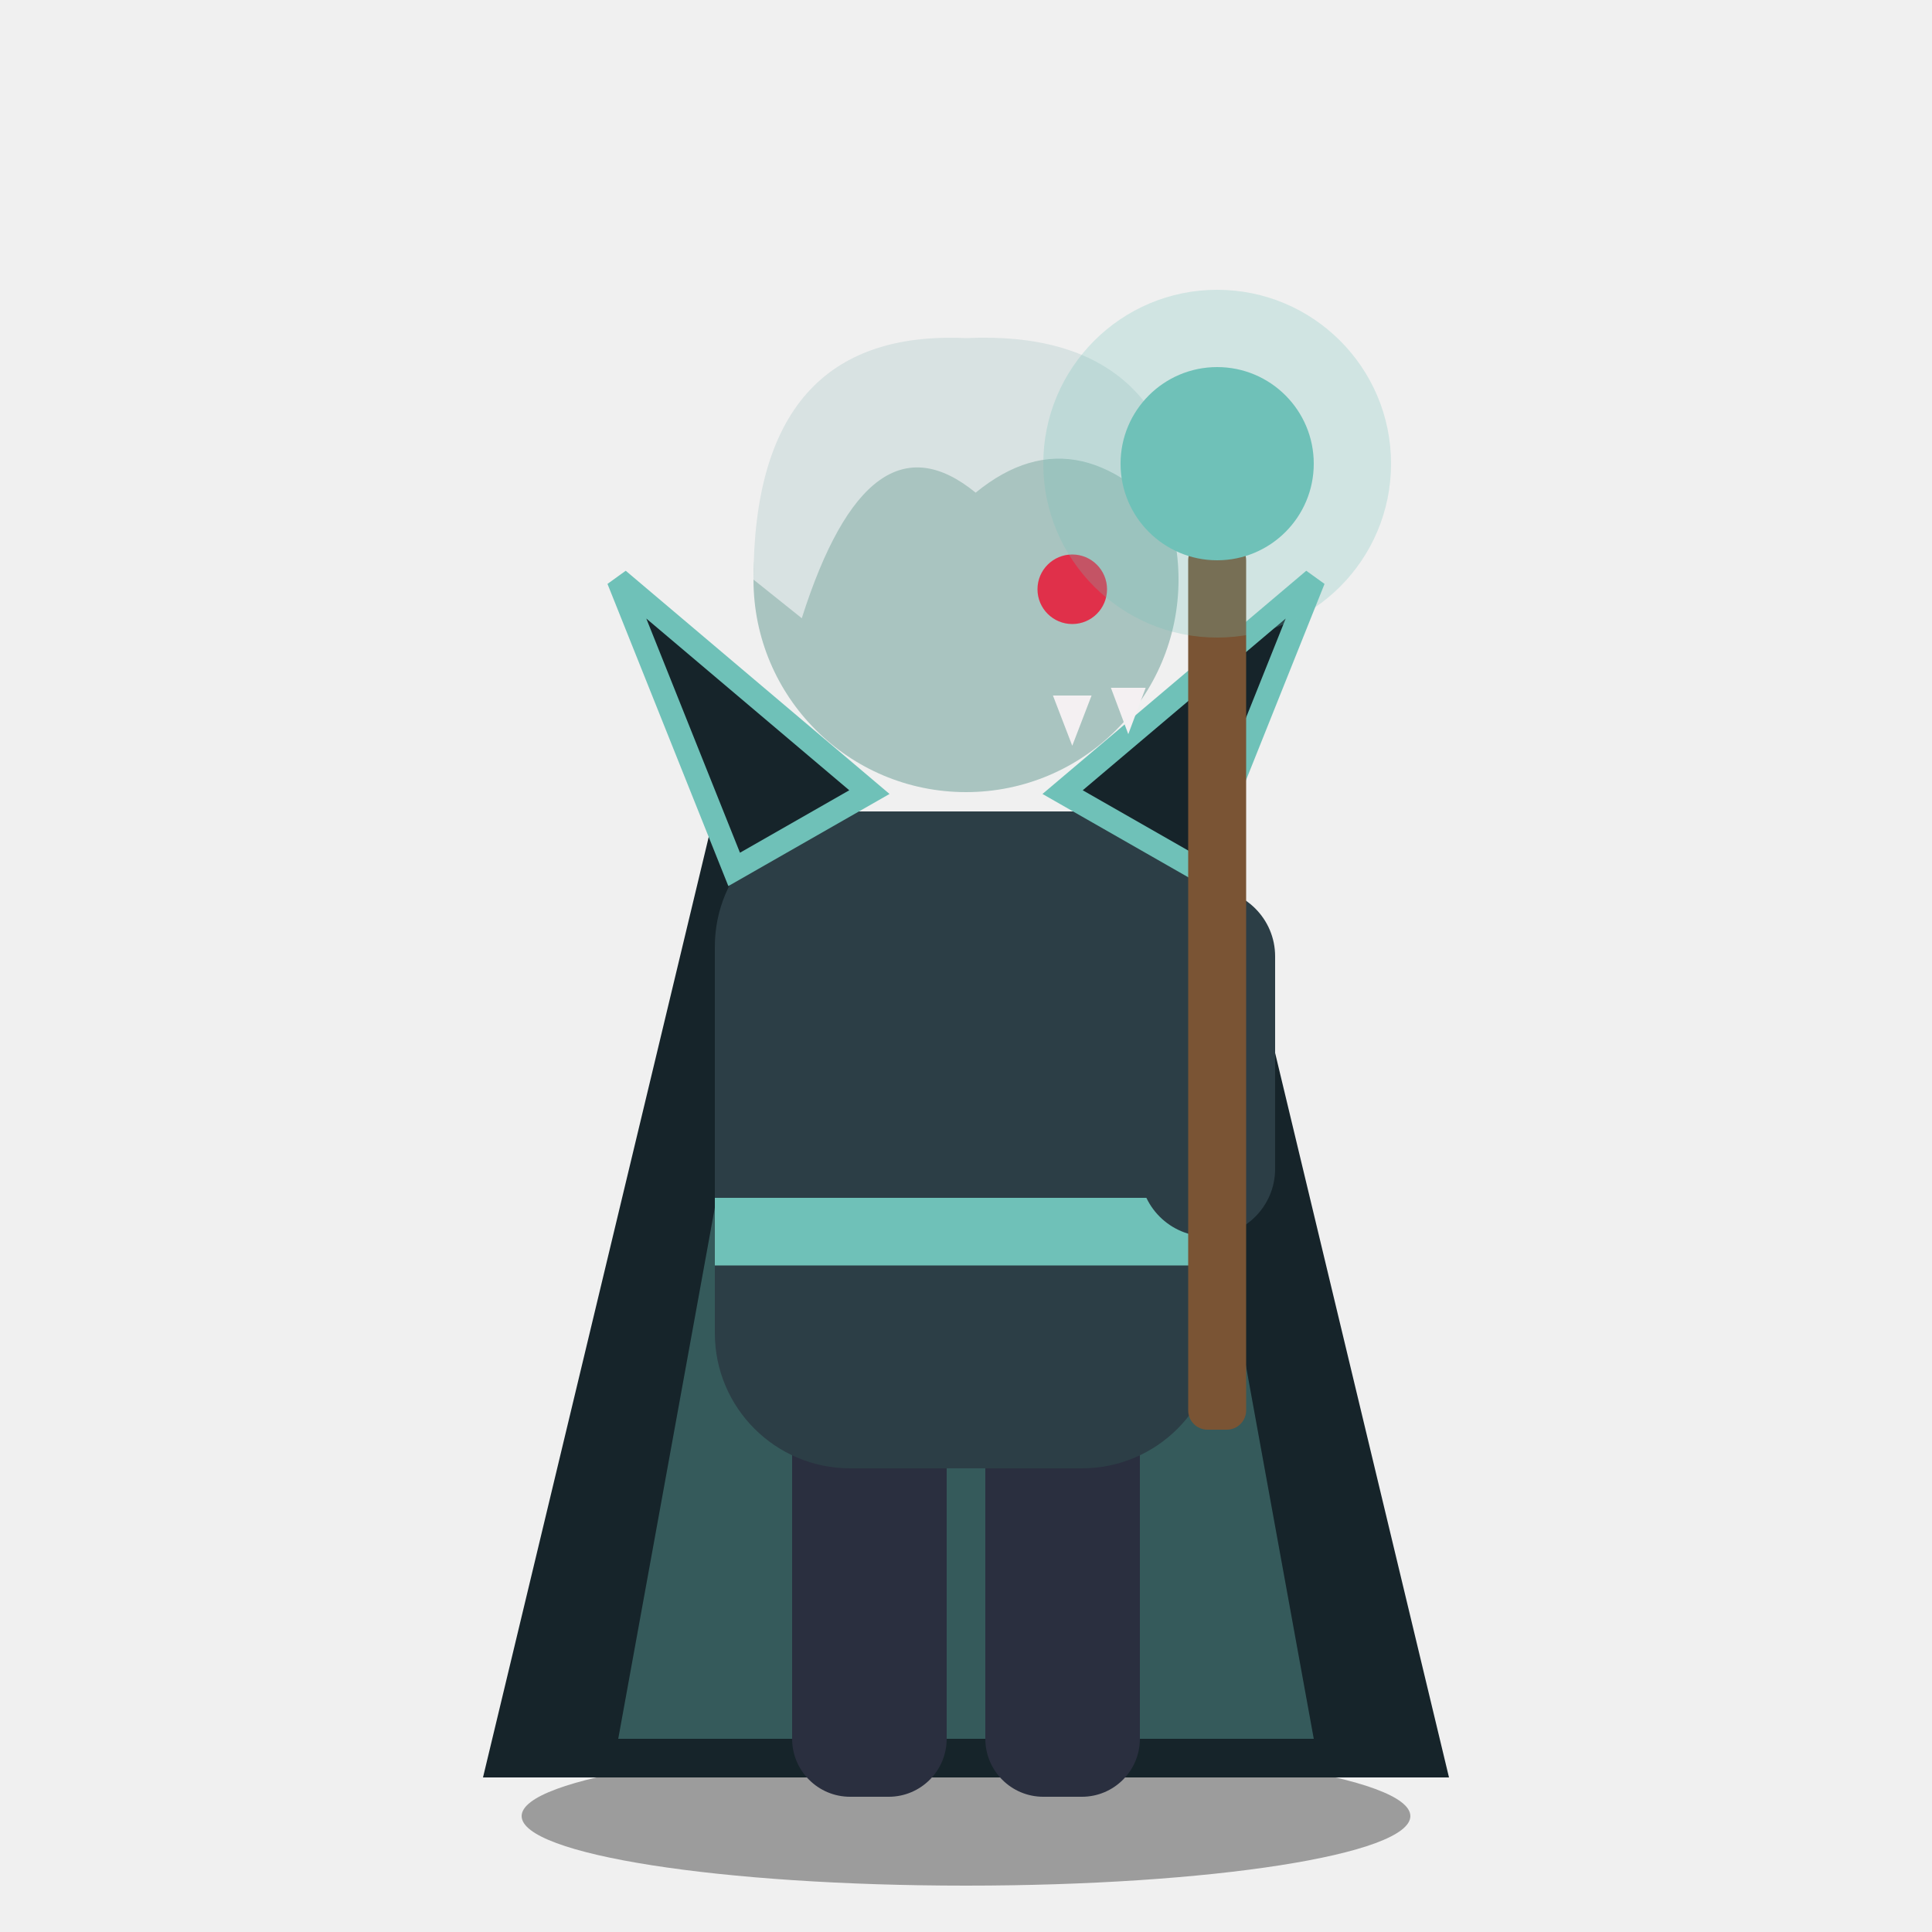
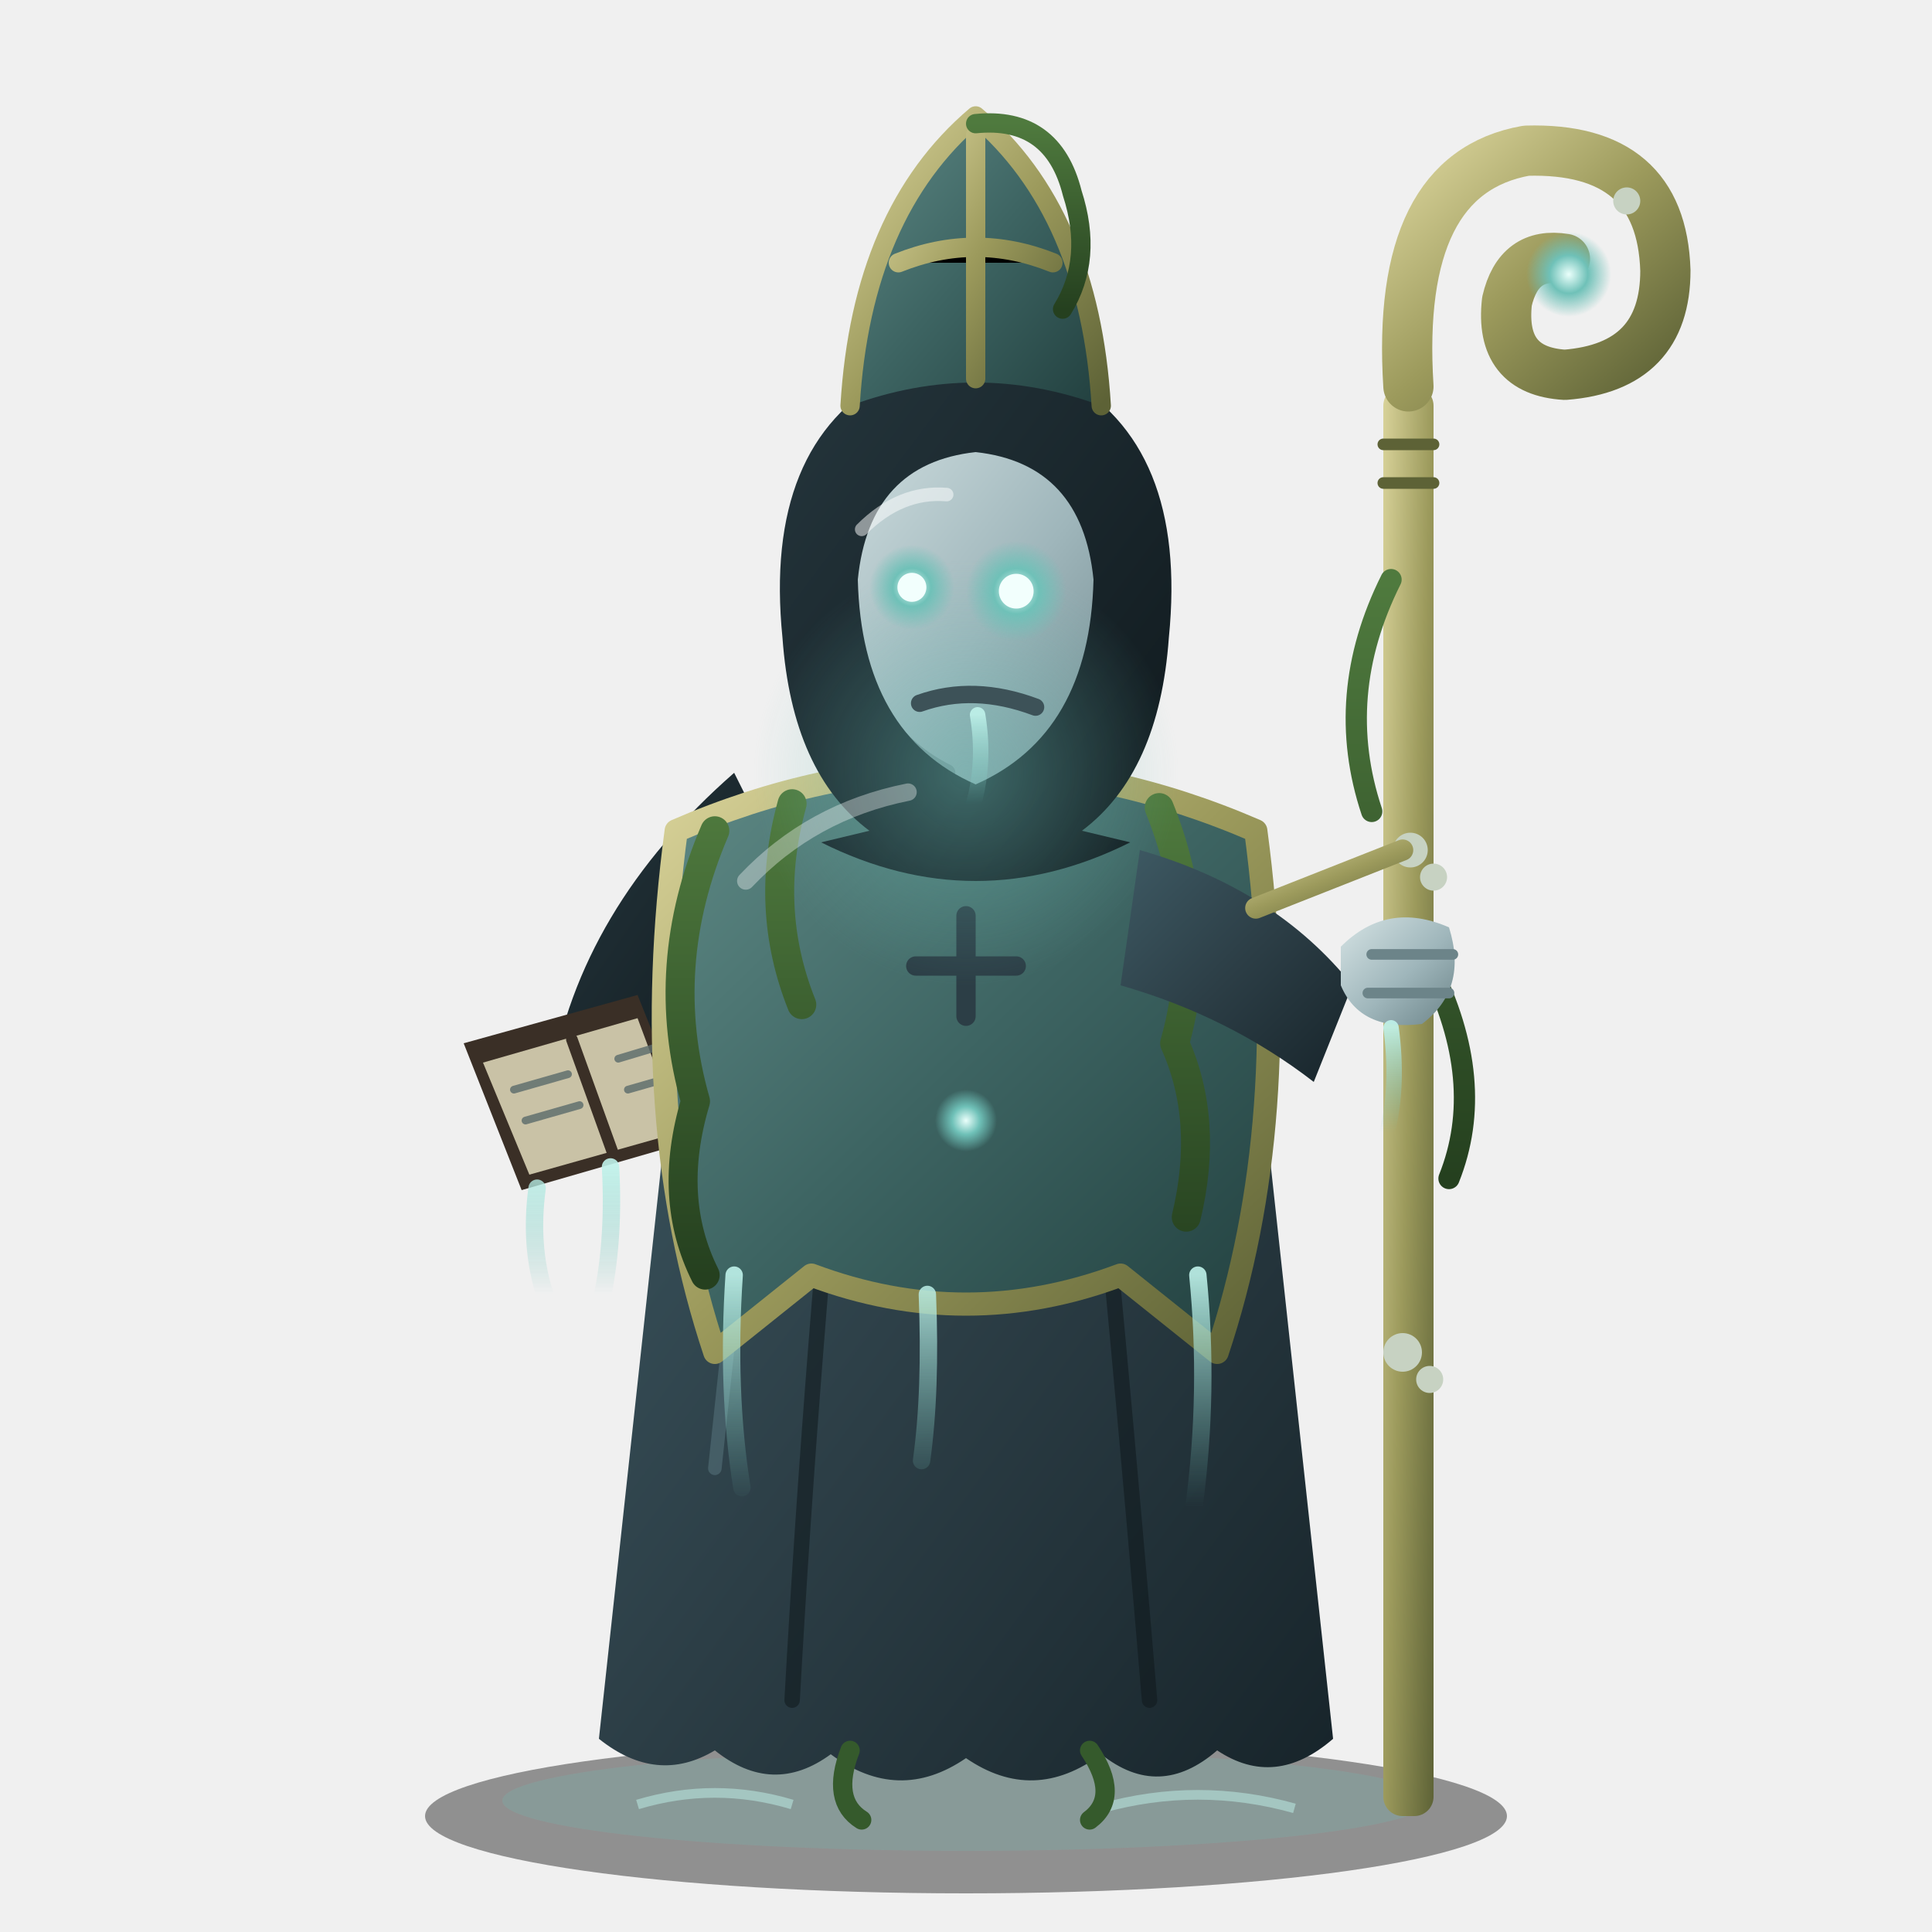
<svg xmlns="http://www.w3.org/2000/svg" viewBox="0 0 100 100" width="512" height="512">
-   <ellipse cx="50" cy="94" rx="23" ry="3.6" fill="#000" opacity=".35" />
-   <path d="M37 42 L25 92 L75 92 L63 42 Z" fill="#16242a" />
-   <path d="M40 46 L32 90 L68 90 L60 46 Z" fill="#6fc1b8" opacity=".35" />
-   <rect x="41" y="72" width="8" height="21" rx="3" fill="#2a2f3f" />
-   <rect x="51" y="72" width="8" height="21" rx="3" fill="#2a2f3f" />
-   <rect x="37" y="42" width="26" height="34" rx="7" fill="#2c3e46" />
-   <rect x="37" y="62" width="26" height="3.5" fill="#6fc1b8" />
-   <path d="M38 45 L32 30 L45 41 Z M62 45 L68 30 L55 41 Z" fill="#16242a" stroke="#6fc1b8" stroke-width="1.2" />
-   <circle cx="50" cy="30" r="11" fill="#a9c4c0" />
-   <path d="M39 30 Q39 17 50 17.5 Q61 17 61.5 28 Q56 21 50.5 25.5 Q45 21 41.5 32 Z" fill="#d8e2e2" />
-   <circle cx="55.5" cy="30.5" r="1.8" fill="#e0304a" />
-   <path d="M54.5 36 l1 2.6 l1 -2.6 Z M57.5 35.6 l.9 2.4 l.9 -2.4 Z" fill="#f4f0f2" />
-   <rect x="59" y="46" width="7" height="18" rx="3.5" fill="#2c3e46" />
-   <rect x="61.5" y="28" width="3" height="46" rx="1" fill="#7a5434" />
-   <circle cx="63" cy="24" r="9" fill="#6fc1b8" opacity=".25" />
-   <circle cx="63" cy="24" r="5" fill="#6fc1b8" />
+   <defs>
+     <linearGradient id="ab-robe" x1="0" y1="0" x2="1" y2="1">
+       <stop offset="0" stop-color="#3e5a64" />
+       <stop offset=".5" stop-color="#2c3e46" />
+       <stop offset="1" stop-color="#17242a" />
+     </linearGradient>
+     <linearGradient id="ab-robeD" x1="0" y1="0" x2="1" y2="1">
+       <stop offset="0" stop-color="#25363d" />
+       <stop offset="1" stop-color="#0f181c" />
+     </linearGradient>
+     <linearGradient id="ab-cope" x1="0" y1="0" x2="1" y2="1">
+       <stop offset="0" stop-color="#5f8a86" />
+       <stop offset=".5" stop-color="#3d6462" />
+       <stop offset="1" stop-color="#22403f" />
+     </linearGradient>
+     <linearGradient id="ab-skin" x1="0" y1="0" x2="1" y2="1">
+       <stop offset="0" stop-color="#d5e3e4" />
+       <stop offset=".55" stop-color="#9fb6bb" />
+       <stop offset="1" stop-color="#6c8489" />
+     </linearGradient>
+     <linearGradient id="ab-gold" x1="0" y1="0" x2="1" y2="1">
+       <stop offset="0" stop-color="#d9d39a" />
+       <stop offset=".5" stop-color="#9c9a5c" />
+       <stop offset="1" stop-color="#5d6236" />
+     </linearGradient>
+     <linearGradient id="ab-weed" x1="0" y1="0" x2="0" y2="1">
+       <stop offset="0" stop-color="#4f7a3e" />
+       <stop offset="1" stop-color="#25401f" />
+     </linearGradient>
+     <linearGradient id="ab-water" x1="0" y1="0" x2="0" y2="1">
+       <stop offset="0" stop-color="#bff2ea" stop-opacity=".9" />
+       <stop offset="1" stop-color="#6fc1b8" stop-opacity="0" />
+     </linearGradient>
+     <radialGradient id="ab-eye" cx=".5" cy=".5" r=".5">
+       <stop offset="0" stop-color="#eafffb" />
+       <stop offset=".45" stop-color="#6fc1b8" />
+       <stop offset="1" stop-color="#6fc1b8" stop-opacity="0" />
+     </radialGradient>
+     <radialGradient id="ab-glow" cx=".5" cy=".5" r=".5">
+       <stop offset="0" stop-color="#6fc1b8" stop-opacity=".45" />
+       <stop offset="1" stop-color="#6fc1b8" stop-opacity="0" />
+     </radialGradient>
+   </defs>
+   <ellipse cx="50" cy="94" rx="28" ry="4" fill="#000" opacity=".4" />
+   <ellipse cx="50" cy="93.2" rx="24" ry="2.6" fill="#6fc1b8" opacity=".22" />
+   <path d="M33 93.4 q4 -1.2 8 0 M57 93.6 q5 -1.4 10 0" stroke="#bff2ea" stroke-width=".5" fill="none" opacity=".5" />
+   <g stroke-linejoin="round" stroke-linecap="round">
+     <rect x="71.6" y="20" width="2.6" height="74" rx="1" fill="url(#ab-gold)" />
+     <path d="M72.9 20 Q72.2 9 79 7.8 Q86 7.6 86.2 14 Q86.2 19 81 19.4 Q77.6 19.2 78 15.6 Q78.6 13 81 13.4" stroke="url(#ab-gold)" stroke-width="2.6" fill="none" />
+     <circle cx="81.2" cy="14.2" r="2.2" fill="url(#ab-eye)" />
+     <g fill="#c7d2c2">
+       <circle cx="73" cy="44" r=".9" />
+       <circle cx="74.2" cy="45.4" r=".7" />
+       <circle cx="72.6" cy="70" r="1" />
+       <circle cx="74" cy="71.4" r=".7" />
+       <circle cx="84.2" cy="10.4" r=".7" />
+     </g>
+     <path d="M72 30 Q69 36 71 42 M74 50 Q77 56 75 61" stroke="url(#ab-weed)" stroke-width="1.1" fill="none" />
+     <path d="M71.6 23 h2.6 M71.6 25 h2.6" stroke="#5d6236" stroke-width=".6" />
+     <path d="M38 40 Q30 47 28.5 56 L34.5 58 Q35.5 51 41 46 Z" fill="url(#ab-robeD)" />
+     <path d="M24 54 L33 51.5 L36 59 L27 61.6 Z" fill="#3a2f26" />
+     <path d="M25 55 L33 52.7 L35.2 58.6 L27.4 60.8 Z" fill="#c9c2a6" />
+     <path d="M29.6 53.8 L31.8 59.9" stroke="#3a2f26" stroke-width=".6" />
+     <path d="M26.6 56.4 L29.4 55.6 M27.2 58 L30 57.2 M32 54.8 L34 54.2 M32.5 56.4 L34.6 55.8" stroke="#5a6a6a" stroke-width=".4" opacity=".8" />
+     <path d="M27.8 61.5 q-.4 3 .4 5.5 M31.6 60.4 q.2 3.6 -.4 6.6" stroke="url(#ab-water)" stroke-width=".9" fill="none" />
+     <path d="M36 44 Q50 38 64 44 L69 90 Q66 92.6 63 90.6 Q60 93.2 57 90.8 Q53.5 93.4 50 91 Q46.5 93.4 43 90.8 Q40 93 37 90.6 Q34 92.4 31 90 Z" fill="url(#ab-robe)" />
+     <path d="M44 50 Q42 70 41 88 M56 50 Q58 70 59.5 88" stroke="#0f181c" stroke-width=".8" fill="none" opacity=".55" />
+     <path d="M40 48 Q38.5 62 37 76" stroke="#5f7f88" stroke-width=".7" fill="none" opacity=".45" />
+     <path d="M35 43 Q50 36.5 65 43 Q67 58 63 70 L58 66 Q50 69 42 66 L37 70 Q33 58 35 43 Z" fill="url(#ab-cope)" />
+     <path d="M35 43 Q50 36.5 65 43 Q67 58 63 70 L58 66 Q50 69 42 66 L37 70 Q33 58 35 43 Z" stroke="url(#ab-gold)" stroke-width="1.2" fill="none" />
+     <path d="M50 41 V67" stroke="url(#ab-gold)" stroke-width="2.4" />
+     <path d="M47.4 50 h5.2 M50 47.4 v5.2" stroke="#2c3e46" stroke-width="1" />
+     <circle cx="50" cy="58" r="1.6" fill="url(#ab-eye)" />
+     <path d="M37 43 Q34 50 36 57 Q34.5 62 36.5 66 M41 41.6 Q39.5 47 41.5 52 M60 41.8 Q62.5 48 60.8 54 Q62.6 58 61.4 63" stroke="url(#ab-weed)" stroke-width="1.5" fill="none" />
+     <path d="M44 90.6 q-1 2.6 .6 3.6 M56.4 90.6 q1.6 2.4 0 3.6" stroke="#355a2c" stroke-width="1" fill="none" />
+     <path d="M38 66 q-.4 6 .4 11 M62 66 q.6 6 -.2 12 M48 67 q.2 5 -.3 8.6" stroke="url(#ab-water)" stroke-width=".9" fill="none" />
+     <path d="M42.6 30 Q43 21.5 50.5 21 Q58 21.6 58.4 30 Q58.6 36.6 55 39.6 Q50.5 42.4 46 39.6 Q42.6 36.6 42.6 30 Z" fill="url(#ab-skin)" />
+     <path d="M44 33 Q45 38 49 40 M57 33.6 Q56.6 37.6 53.4 40" stroke="#6c8489" stroke-width=".9" fill="none" opacity=".7" />
+     <path d="M40.5 33 Q39.5 23 46 19.5 Q50.5 17.8 55 19.5 Q61.5 23 60.5 33 Q60 40 56 43 L58.5 43.6 Q50.5 47.6 42.5 43.6 L45 43 Q41 40 40.5 33 Z M44.4 30 Q44.6 38 50.5 40.6 Q56.4 38 56.6 30 Q56 24 50.5 23.4 Q45 24 44.4 30 Z" fill="url(#ab-robeD)" fill-rule="evenodd" />
+     <path d="M44 21 Q44.6 11 50.5 6 Q56.4 11 57 21 Q50.5 18.6 44 21 Z" fill="url(#ab-cope)" />
+     <path d="M44 21 Q44.6 11 50.5 6 Q56.4 11 57 21" stroke="url(#ab-gold)" stroke-width="1" fill="none" />
+     <path d="M50.5 7 V19.6 M46.5 13.6 Q50.5 12 54.5 13.6" stroke="url(#ab-gold)" stroke-width="1" />
+     <path d="M50.5 6.4 Q54.5 6 55.5 10 Q56.6 13.4 55 16" stroke="url(#ab-weed)" stroke-width="1" fill="none" />
+     <circle cx="50" cy="40" r="11" fill="url(#ab-glow)" />
+     <circle cx="52.6" cy="30.6" r="2.6" fill="url(#ab-eye)" />
+     <circle cx="47.2" cy="30.4" r="2.2" fill="url(#ab-eye)" />
+     <circle cx="52.6" cy="30.6" r=".9" fill="#f2fffd" />
+     <circle cx="47.2" cy="30.4" r=".75" fill="#f2fffd" />
+     <path d="M47.6 36.4 Q50.4 35.4 53.6 36.6" stroke="#3d5258" stroke-width=".9" fill="none" />
+     <path d="M50.6 37 q.4 2.4 -.2 4.6" stroke="url(#ab-water)" stroke-width=".8" fill="none" />
+     <path d="M44.6 27.4 Q46.6 25.4 49 25.6" stroke="#fff" stroke-width=".7" fill="none" opacity=".5" />
+     <path d="M59 44 Q66 46 70 51 L68 56 Q63.6 52.6 58 51 Z" fill="url(#ab-robe)" />
+     <path d="M65 47 L72.6 44" stroke="url(#ab-gold)" stroke-width="1.1" />
+     <path d="M69.4 49 Q71.8 46.6 75 48 Q76 51.2 73.6 53 Q70.4 53.4 69.4 51 Z" fill="url(#ab-skin)" />
+     <path d="M71 49.4 h4.2 M70.8 51.4 h4.2" stroke="#6c8489" stroke-width=".55" />
+     <path d="M72 53.2 q.4 3 -.2 5.4" stroke="url(#ab-water)" stroke-width=".8" fill="none" />
+     <path d="M38.6 45.6 Q42 42 47 41" stroke="#fff" stroke-width=".9" fill="none" opacity=".35" />
+   </g>
</svg>
